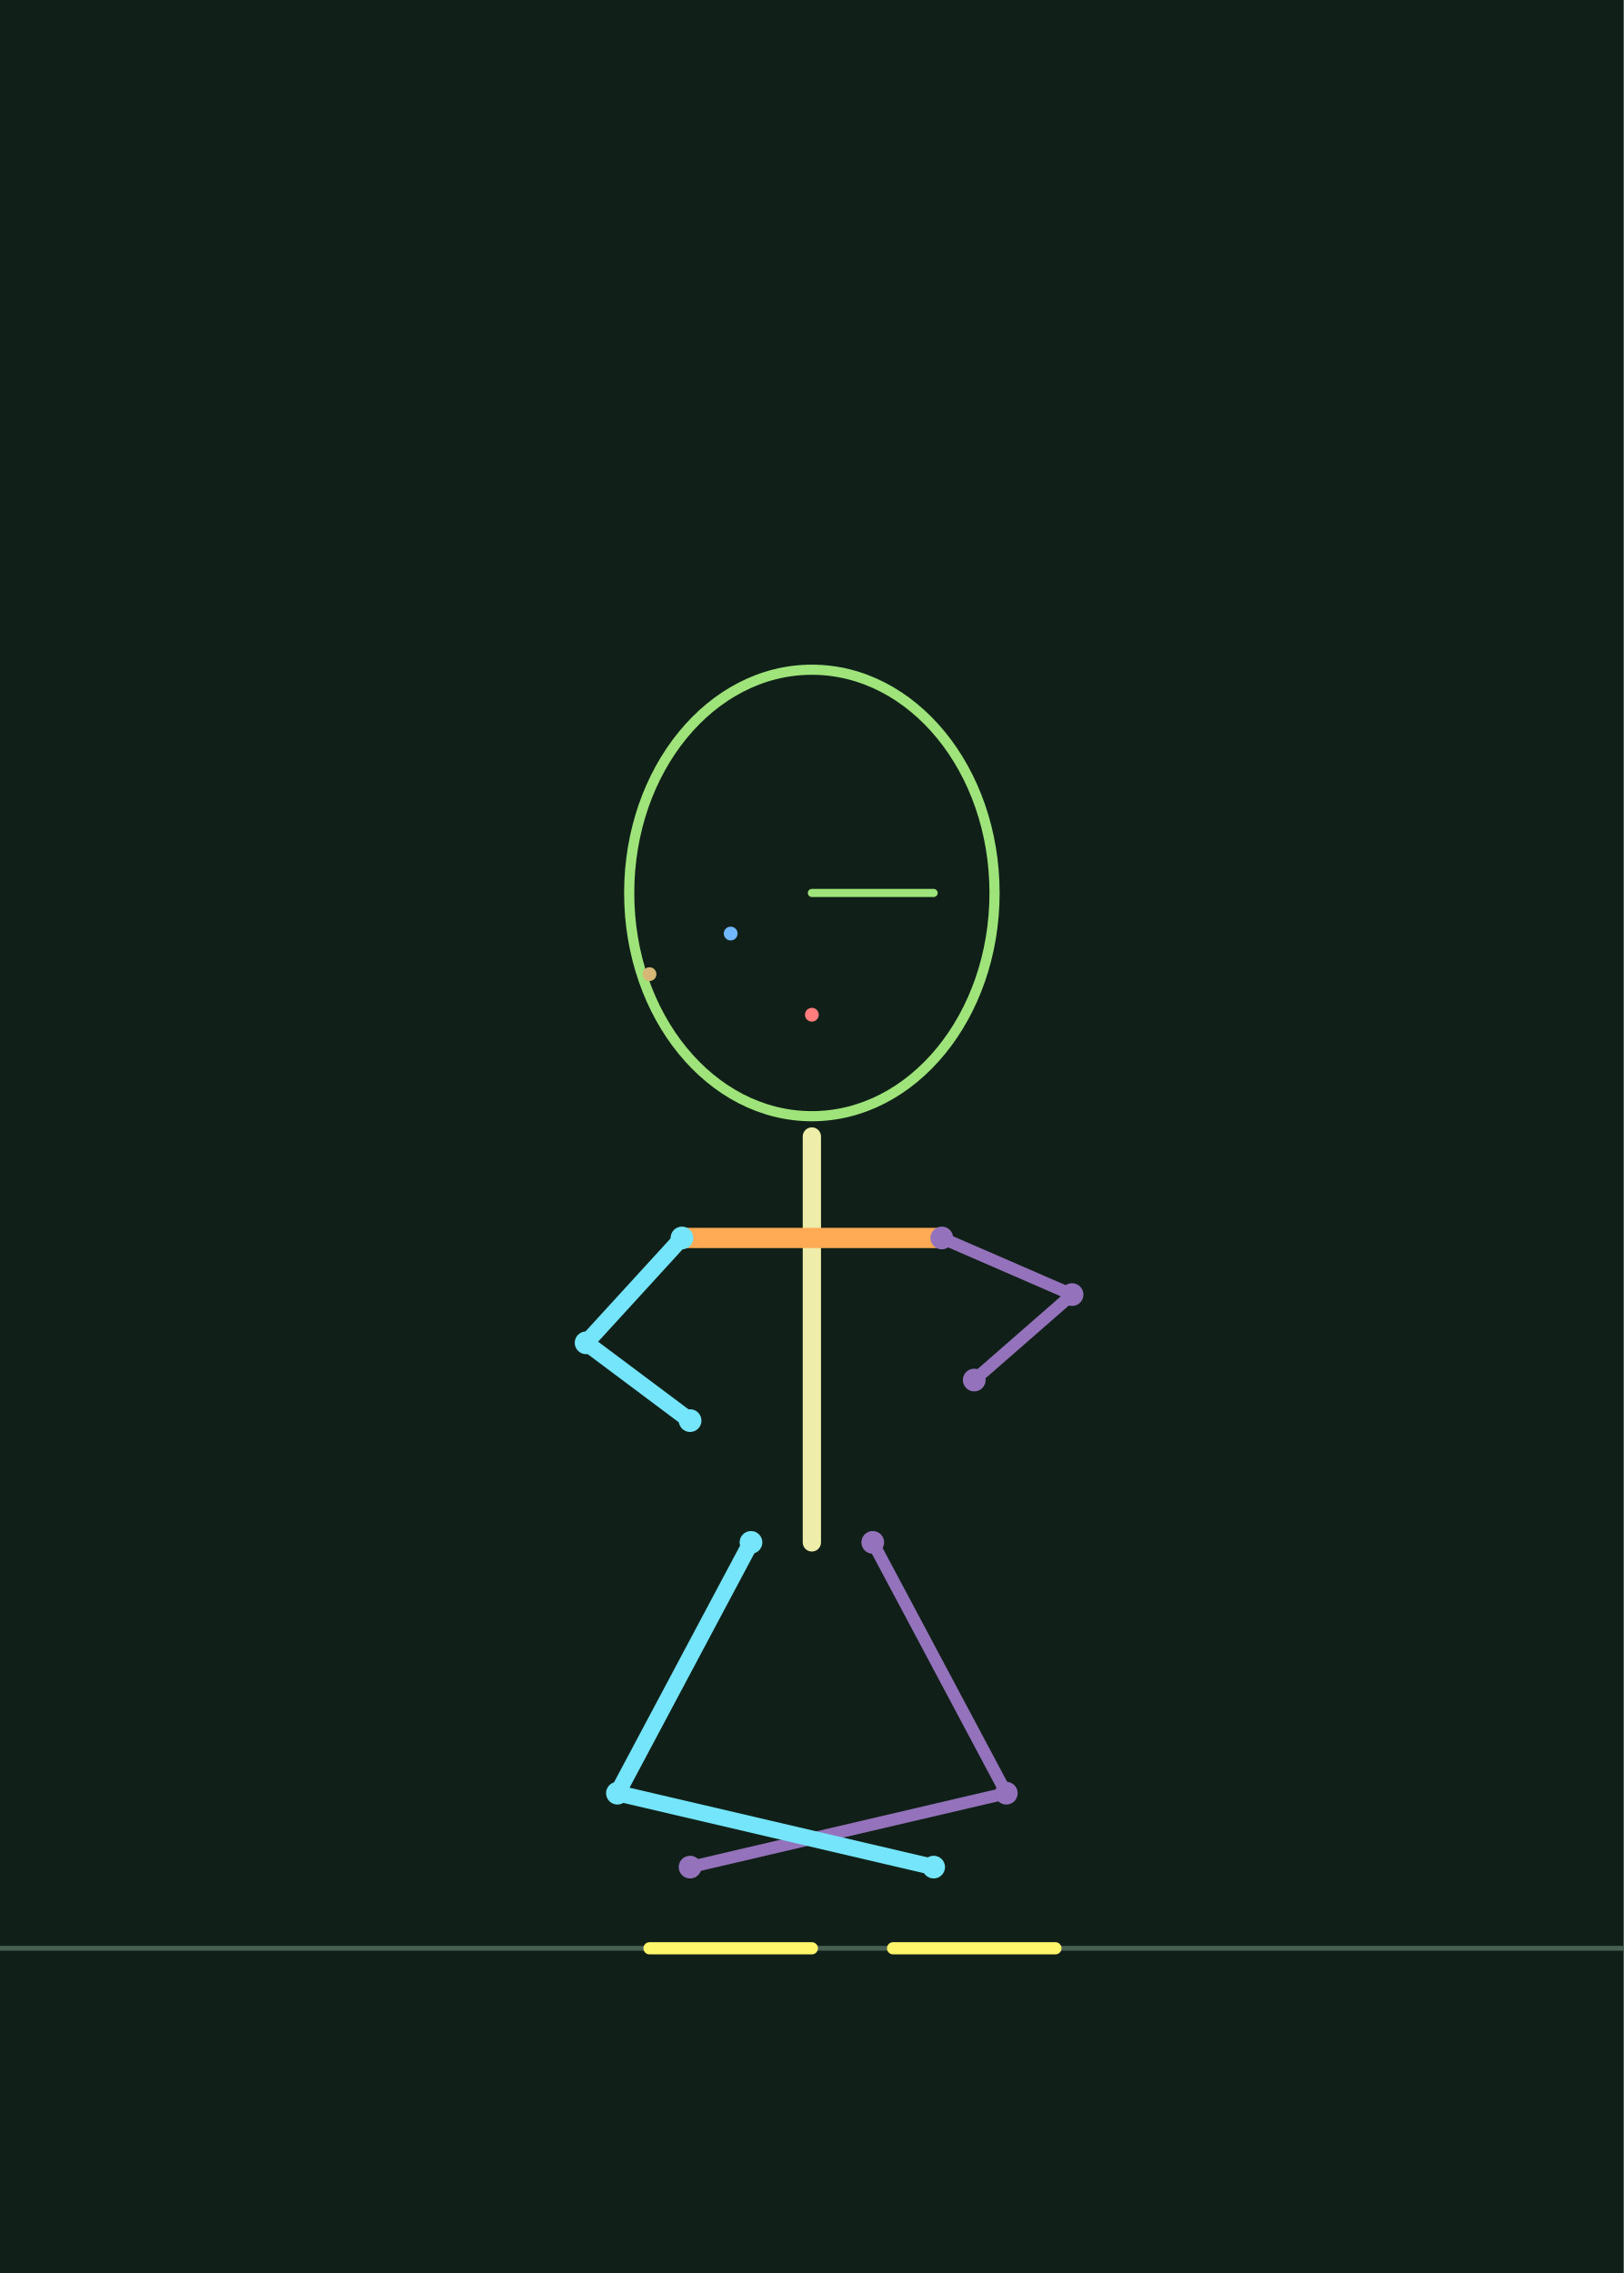
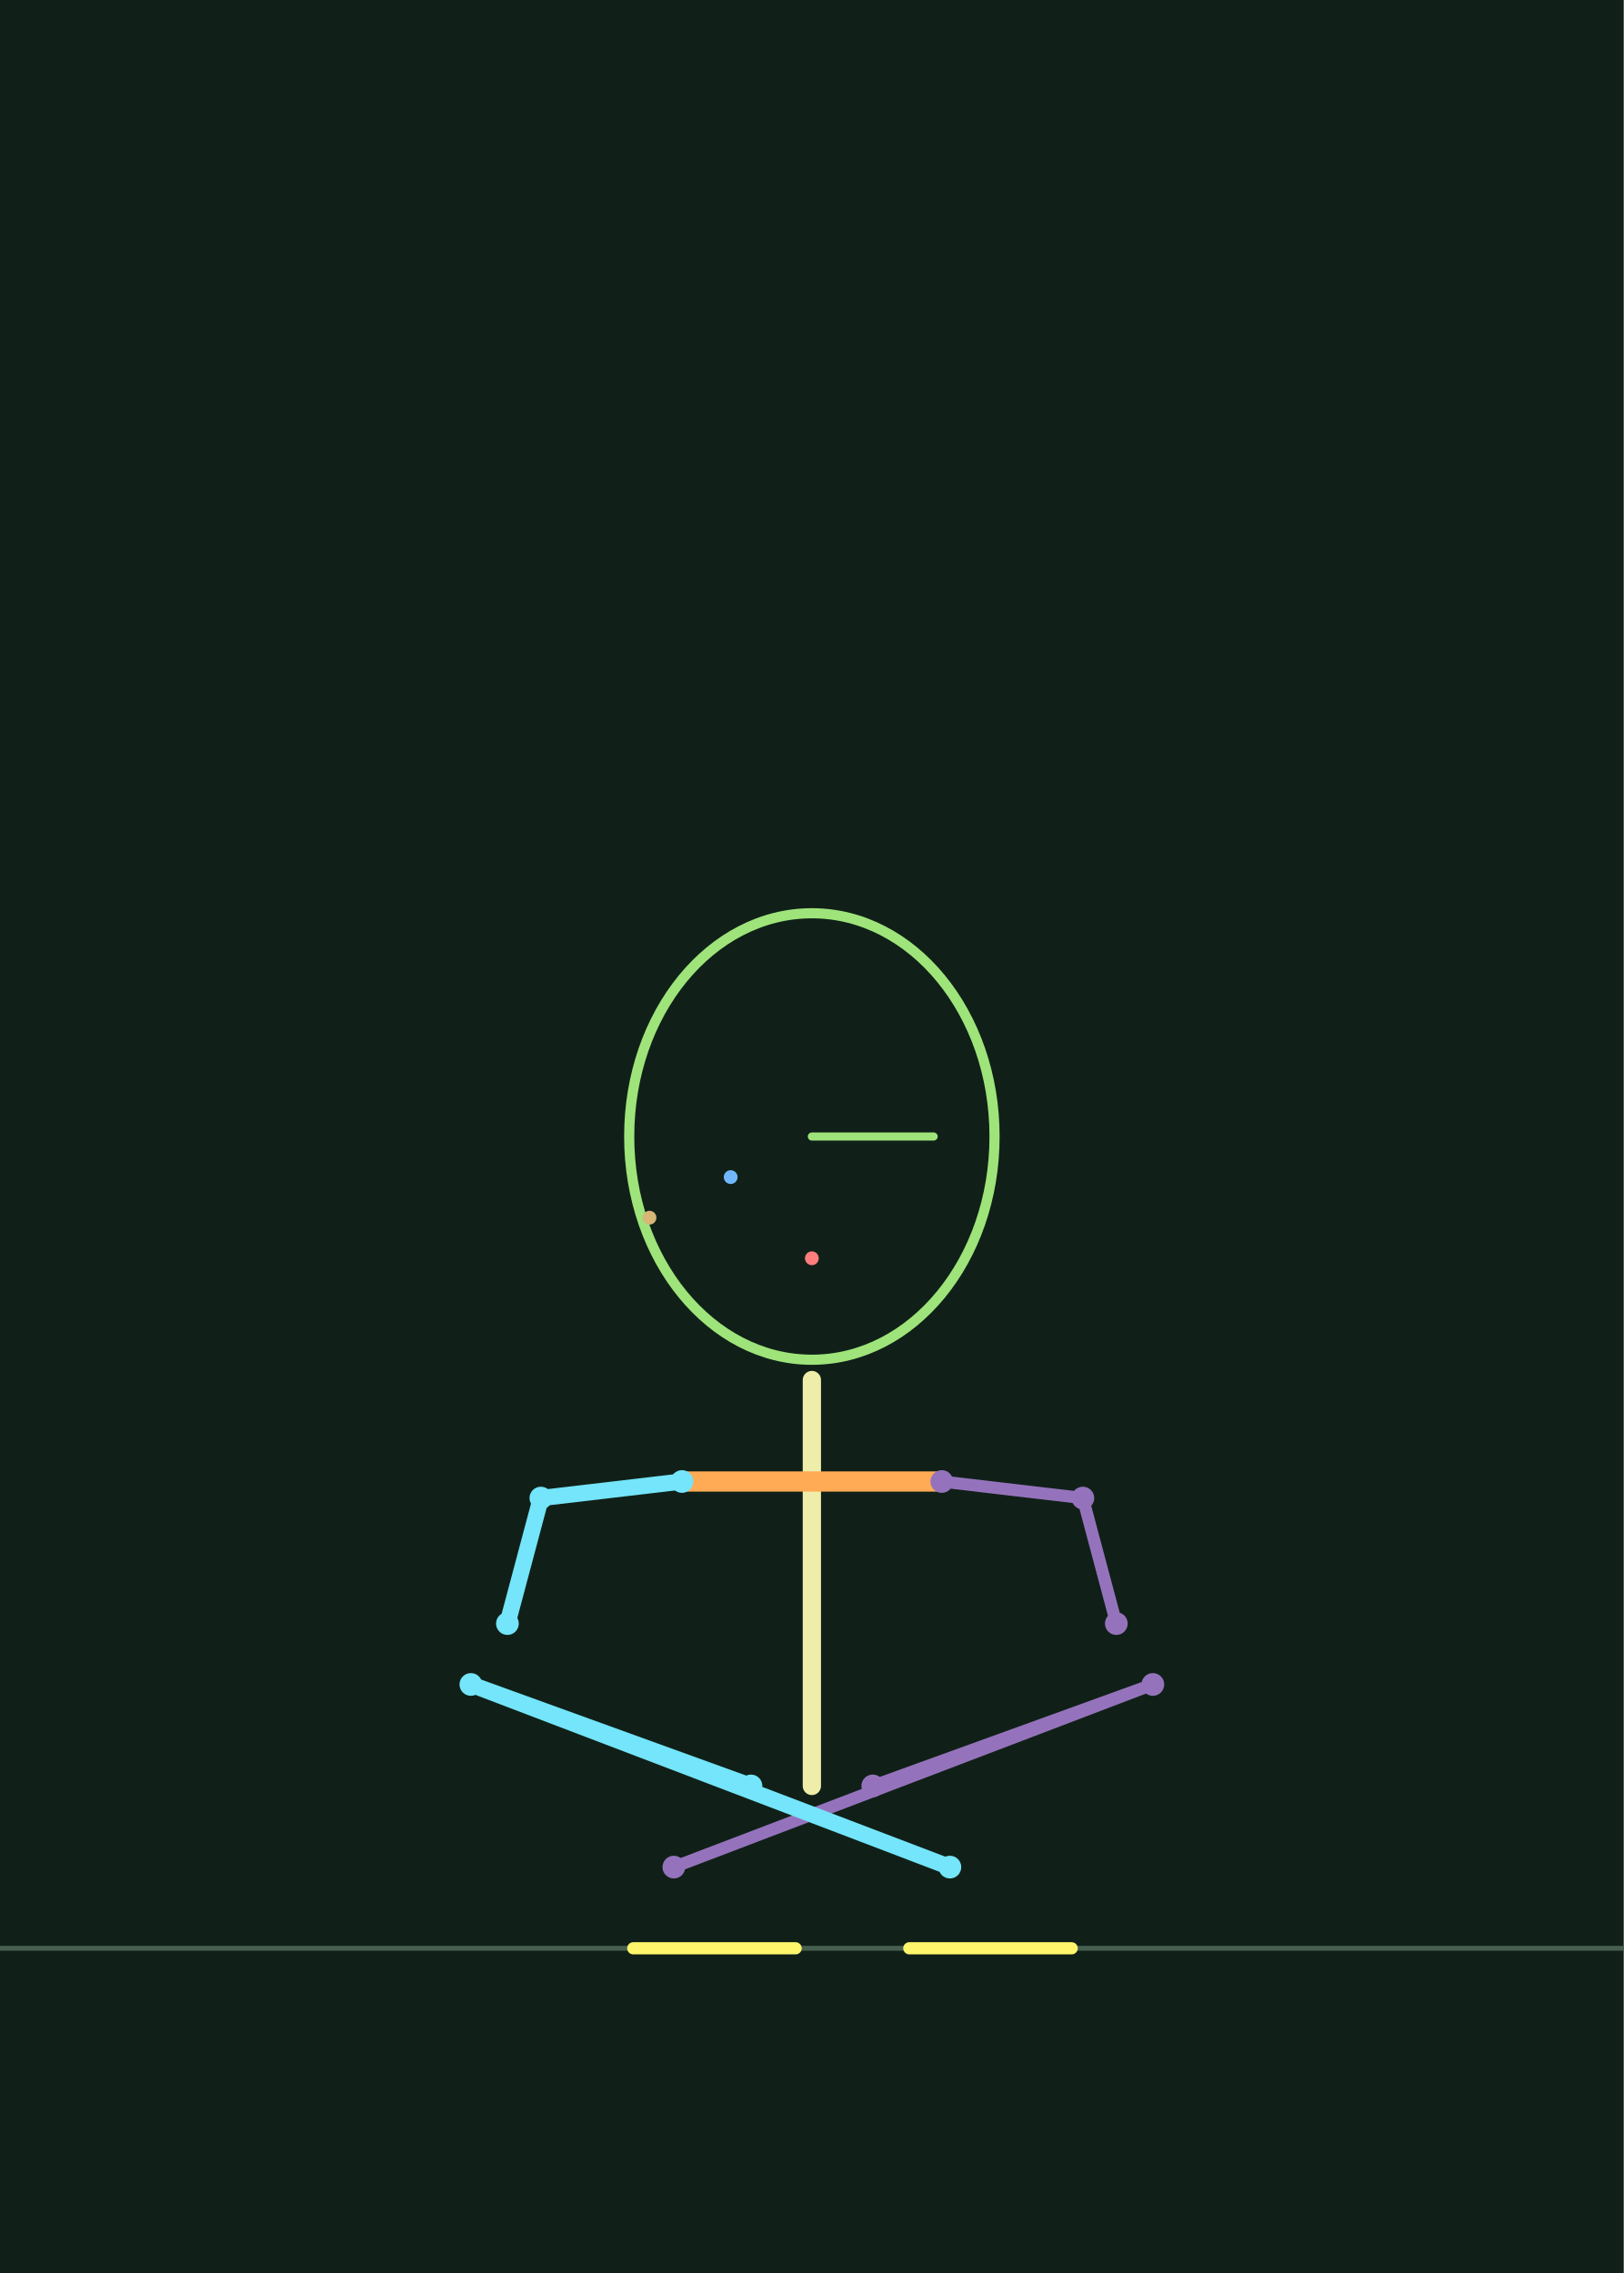
<svg xmlns="http://www.w3.org/2000/svg" width="400" height="560" viewBox="0 0 40 56">
  <rect width="100%" height="100%" fill="#102018" />
  <path d="M0 48H40" stroke="#465f50" stroke-width=".12" />
-   <polyline points="21.500,38.000 24.790,44.179 17.000,46.000" fill="none" stroke="#9573bc" stroke-width="0.3" stroke-linecap="round" stroke-linejoin="round" />
-   <polyline points="23.200,30.500 26.410,31.895 24.000,34.000" fill="none" stroke="#9573bc" stroke-width="0.3" stroke-linecap="round" stroke-linejoin="round" />
-   <polyline points="20.000,38.000 20.000,28.000" fill="none" stroke="#eeeeaa" stroke-width="0.45" stroke-linecap="round" stroke-linejoin="round" />
-   <polyline points="16.800,30.500 23.200,30.500" fill="none" stroke="#ffaa55" stroke-width="0.5" stroke-linecap="round" stroke-linejoin="round" />
-   <polyline points="18.500,38.000 15.210,44.179 23.000,46.000" fill="none" stroke="#74e5fa" stroke-width="0.4" stroke-linecap="round" stroke-linejoin="round" />
-   <polyline points="16.800,30.500 14.438,33.083 17.000,35.000" fill="none" stroke="#74e5fa" stroke-width="0.4" stroke-linecap="round" stroke-linejoin="round" />
-   <polyline points="22.000,48.000 24.000,48.000 26.000,48.000" fill="none" stroke="#fff66b" stroke-width="0.3" stroke-linecap="round" stroke-linejoin="round" />
-   <polyline points="16.000,48.000 18.000,48.000 20.000,48.000" fill="none" stroke="#fff66b" stroke-width="0.3" stroke-linecap="round" stroke-linejoin="round" />
-   <circle cx="18.500" cy="38.000" r=".28" fill="#74e5fa" />
-   <circle cx="15.210" cy="44.179" r=".28" fill="#74e5fa" />
-   <circle cx="23.000" cy="46.000" r=".28" fill="#74e5fa" />
-   <circle cx="16.800" cy="30.500" r=".28" fill="#74e5fa" />
-   <circle cx="14.438" cy="33.083" r=".28" fill="#74e5fa" />
-   <circle cx="17.000" cy="35.000" r=".28" fill="#74e5fa" />
-   <circle cx="21.500" cy="38.000" r=".28" fill="#9573bc" />
-   <circle cx="24.790" cy="44.179" r=".28" fill="#9573bc" />
-   <circle cx="17.000" cy="46.000" r=".28" fill="#9573bc" />
-   <circle cx="23.200" cy="30.500" r=".28" fill="#9573bc" />
-   <circle cx="26.410" cy="31.895" r=".28" fill="#9573bc" />
-   <circle cx="24.000" cy="34.000" r=".28" fill="#9573bc" />
-   <ellipse cx="20.000" cy="22.000" rx="4.5" ry="5.5" fill="none" stroke="#9ee47a" stroke-width=".25" />
-   <circle cx="18.000" cy="23.000" r=".17" fill="#71b7ff" />
-   <circle cx="20.000" cy="25.000" r=".17" fill="#ff7d7d" />
-   <circle cx="16.000" cy="24.000" r=".17" fill="#d7b775" />
-   <polyline points="20.000,22.000 23.000,22.000" fill="none" stroke="#9ee47a" stroke-width="0.2" stroke-linecap="round" stroke-linejoin="round" />
+   <polyline points="21.500,44.000 28.400,41.500 16.600,46.000" fill="none" stroke="#9573bc" stroke-width="0.3" stroke-linecap="round" stroke-linejoin="round" />
+   <polyline points="23.200,36.500 26.676,36.908 27.500,40.000" fill="none" stroke="#9573bc" stroke-width="0.3" stroke-linecap="round" stroke-linejoin="round" />
+   <polyline points="20.000,44.000 20.000,34.000" fill="none" stroke="#eeeeaa" stroke-width="0.45" stroke-linecap="round" stroke-linejoin="round" />
+   <polyline points="16.800,36.500 23.200,36.500" fill="none" stroke="#ffaa55" stroke-width="0.5" stroke-linecap="round" stroke-linejoin="round" />
+   <polyline points="18.500,44.000 11.600,41.500 23.400,46.000" fill="none" stroke="#74e5fa" stroke-width="0.4" stroke-linecap="round" stroke-linejoin="round" />
+   <polyline points="16.800,36.500 13.324,36.908 12.500,40.000" fill="none" stroke="#74e5fa" stroke-width="0.4" stroke-linecap="round" stroke-linejoin="round" />
+   <polyline points="22.400,48.000 24.400,48.000 26.400,48.000" fill="none" stroke="#fff66b" stroke-width="0.3" stroke-linecap="round" stroke-linejoin="round" />
+   <polyline points="15.600,48.000 17.600,48.000 19.600,48.000" fill="none" stroke="#fff66b" stroke-width="0.3" stroke-linecap="round" stroke-linejoin="round" />
+   <circle cx="18.500" cy="44.000" r=".28" fill="#74e5fa" />
+   <circle cx="11.600" cy="41.500" r=".28" fill="#74e5fa" />
+   <circle cx="23.400" cy="46.000" r=".28" fill="#74e5fa" />
+   <circle cx="16.800" cy="36.500" r=".28" fill="#74e5fa" />
+   <circle cx="13.324" cy="36.908" r=".28" fill="#74e5fa" />
+   <circle cx="12.500" cy="40.000" r=".28" fill="#74e5fa" />
+   <circle cx="21.500" cy="44.000" r=".28" fill="#9573bc" />
+   <circle cx="28.400" cy="41.500" r=".28" fill="#9573bc" />
+   <circle cx="16.600" cy="46.000" r=".28" fill="#9573bc" />
+   <circle cx="23.200" cy="36.500" r=".28" fill="#9573bc" />
+   <circle cx="26.676" cy="36.908" r=".28" fill="#9573bc" />
+   <circle cx="27.500" cy="40.000" r=".28" fill="#9573bc" />
+   <ellipse cx="20.000" cy="28.000" rx="4.5" ry="5.5" fill="none" stroke="#9ee47a" stroke-width=".25" />
+   <circle cx="18.000" cy="29.000" r=".17" fill="#71b7ff" />
+   <circle cx="20.000" cy="31.000" r=".17" fill="#ff7d7d" />
+   <circle cx="16.000" cy="30.000" r=".17" fill="#d7b775" />
+   <polyline points="20.000,28.000 23.000,28.000" fill="none" stroke="#9ee47a" stroke-width="0.2" stroke-linecap="round" stroke-linejoin="round" />
</svg>
